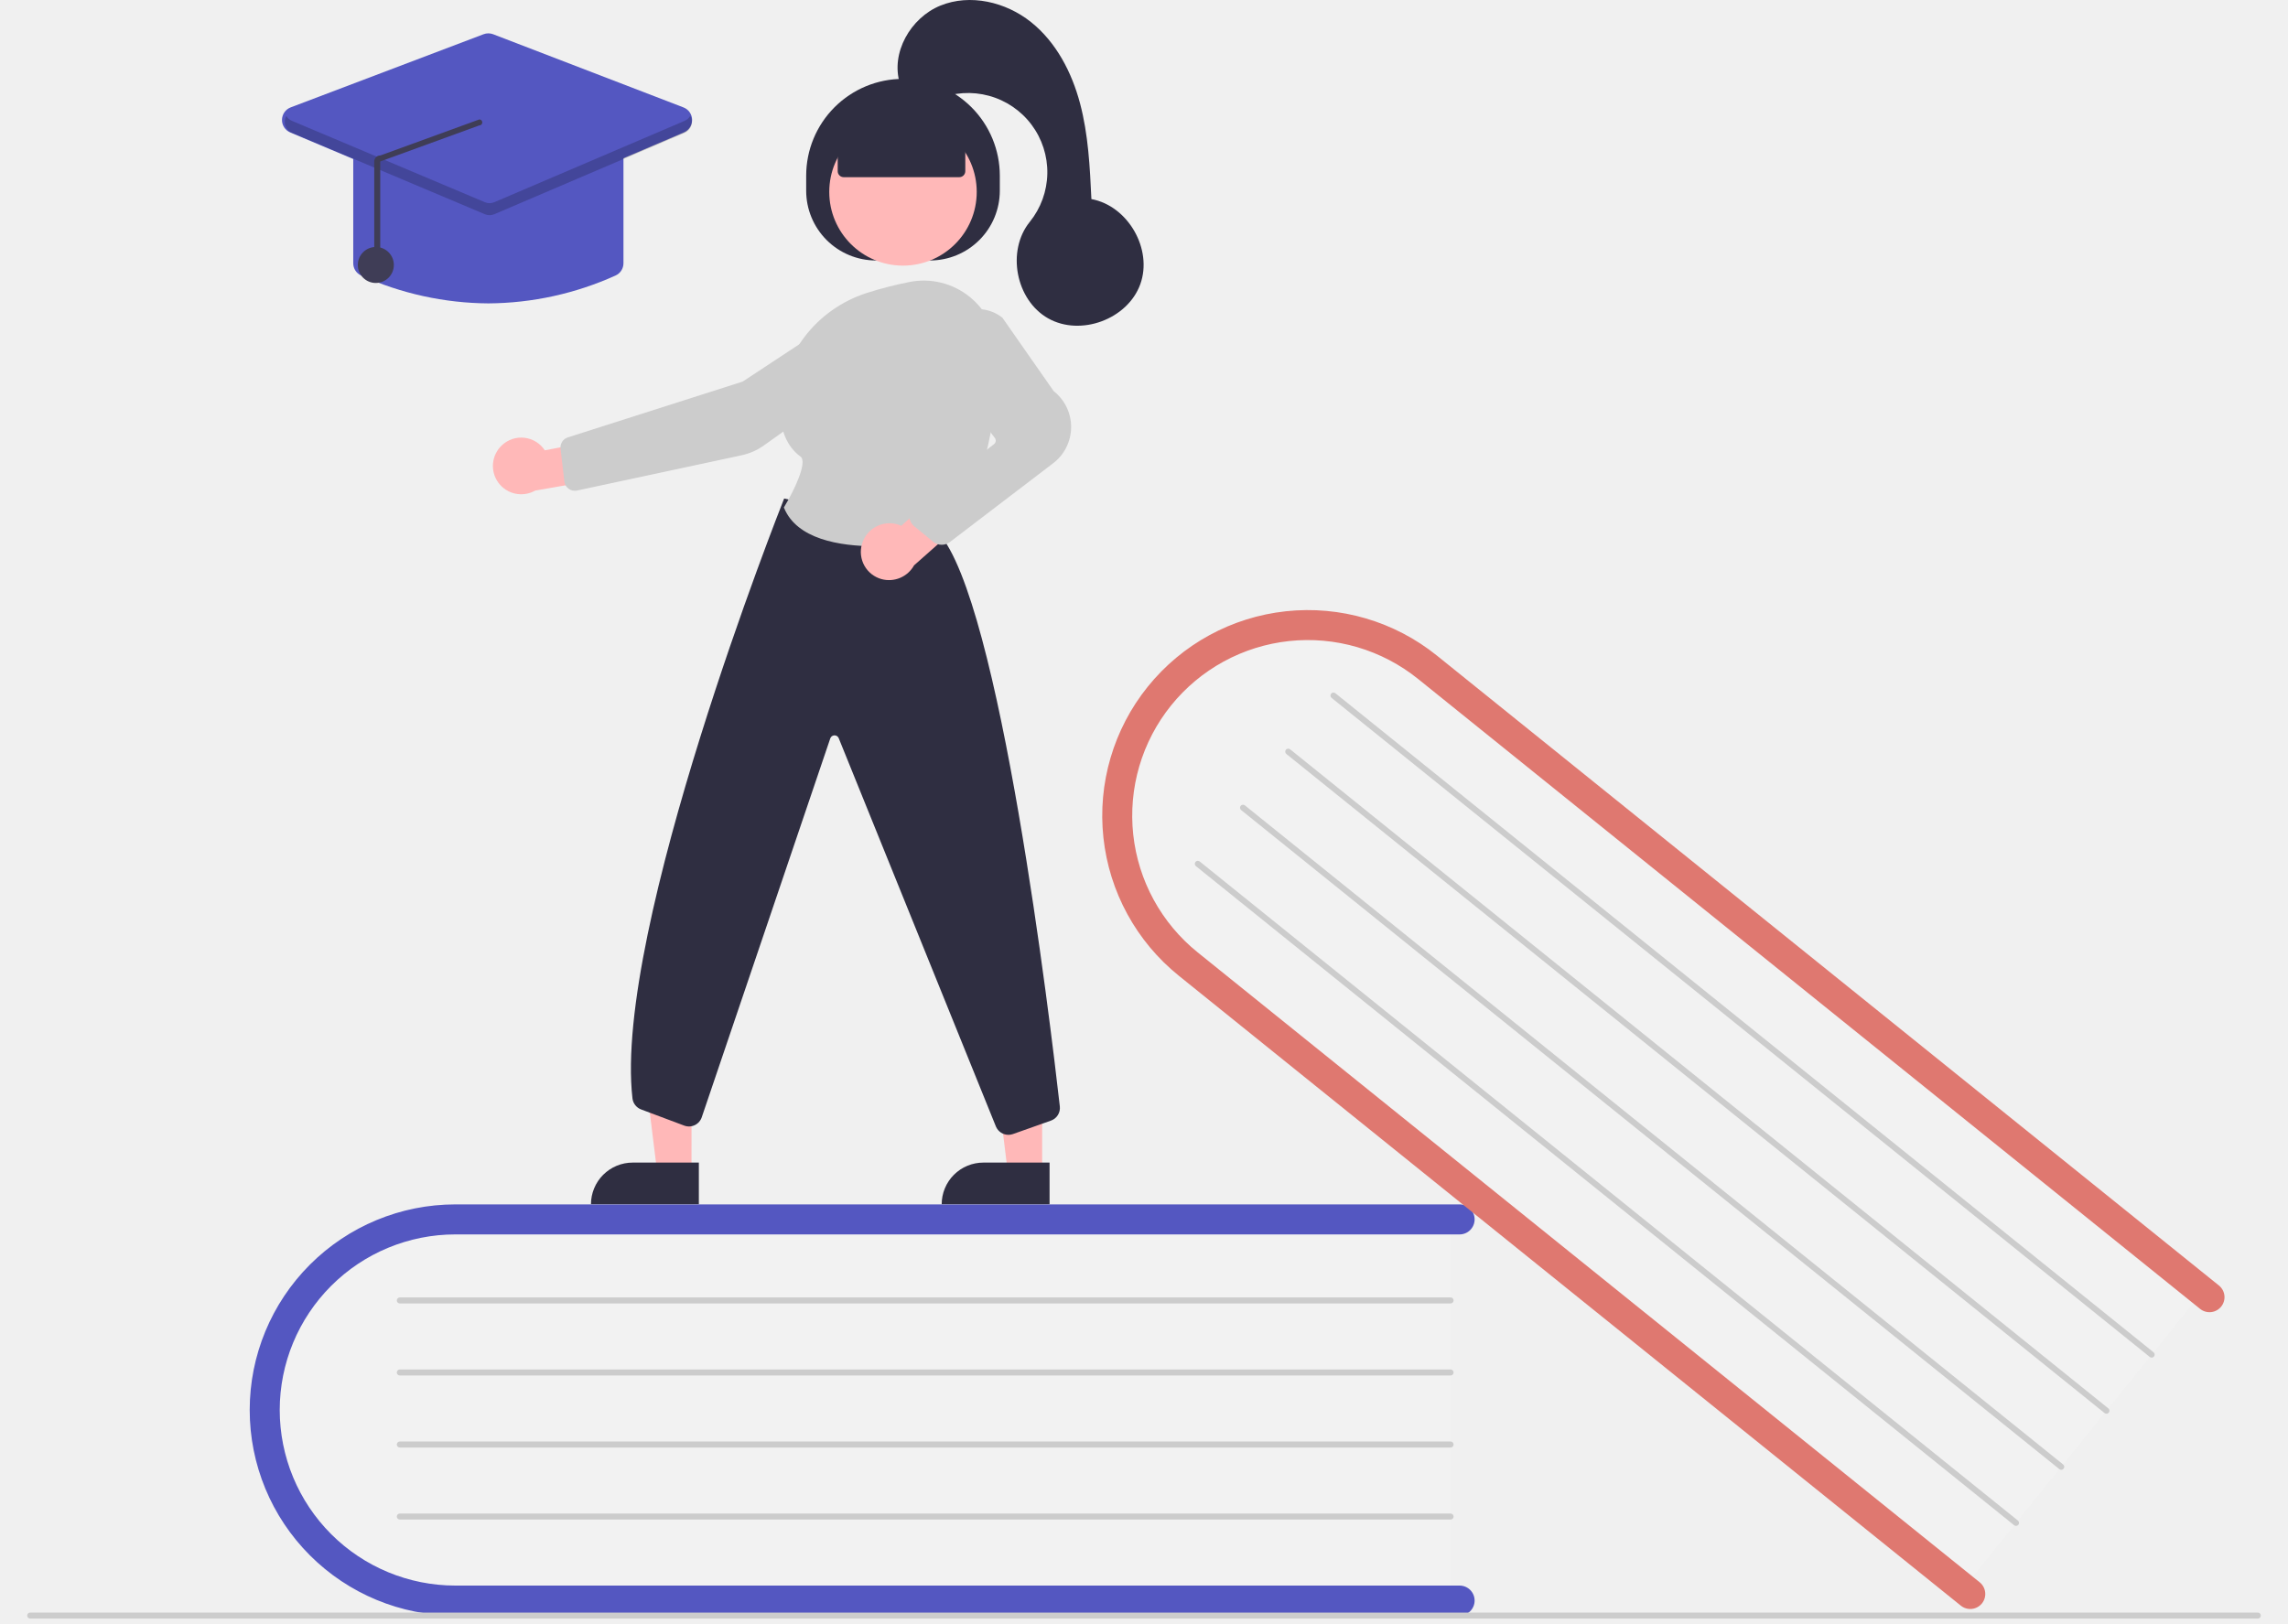
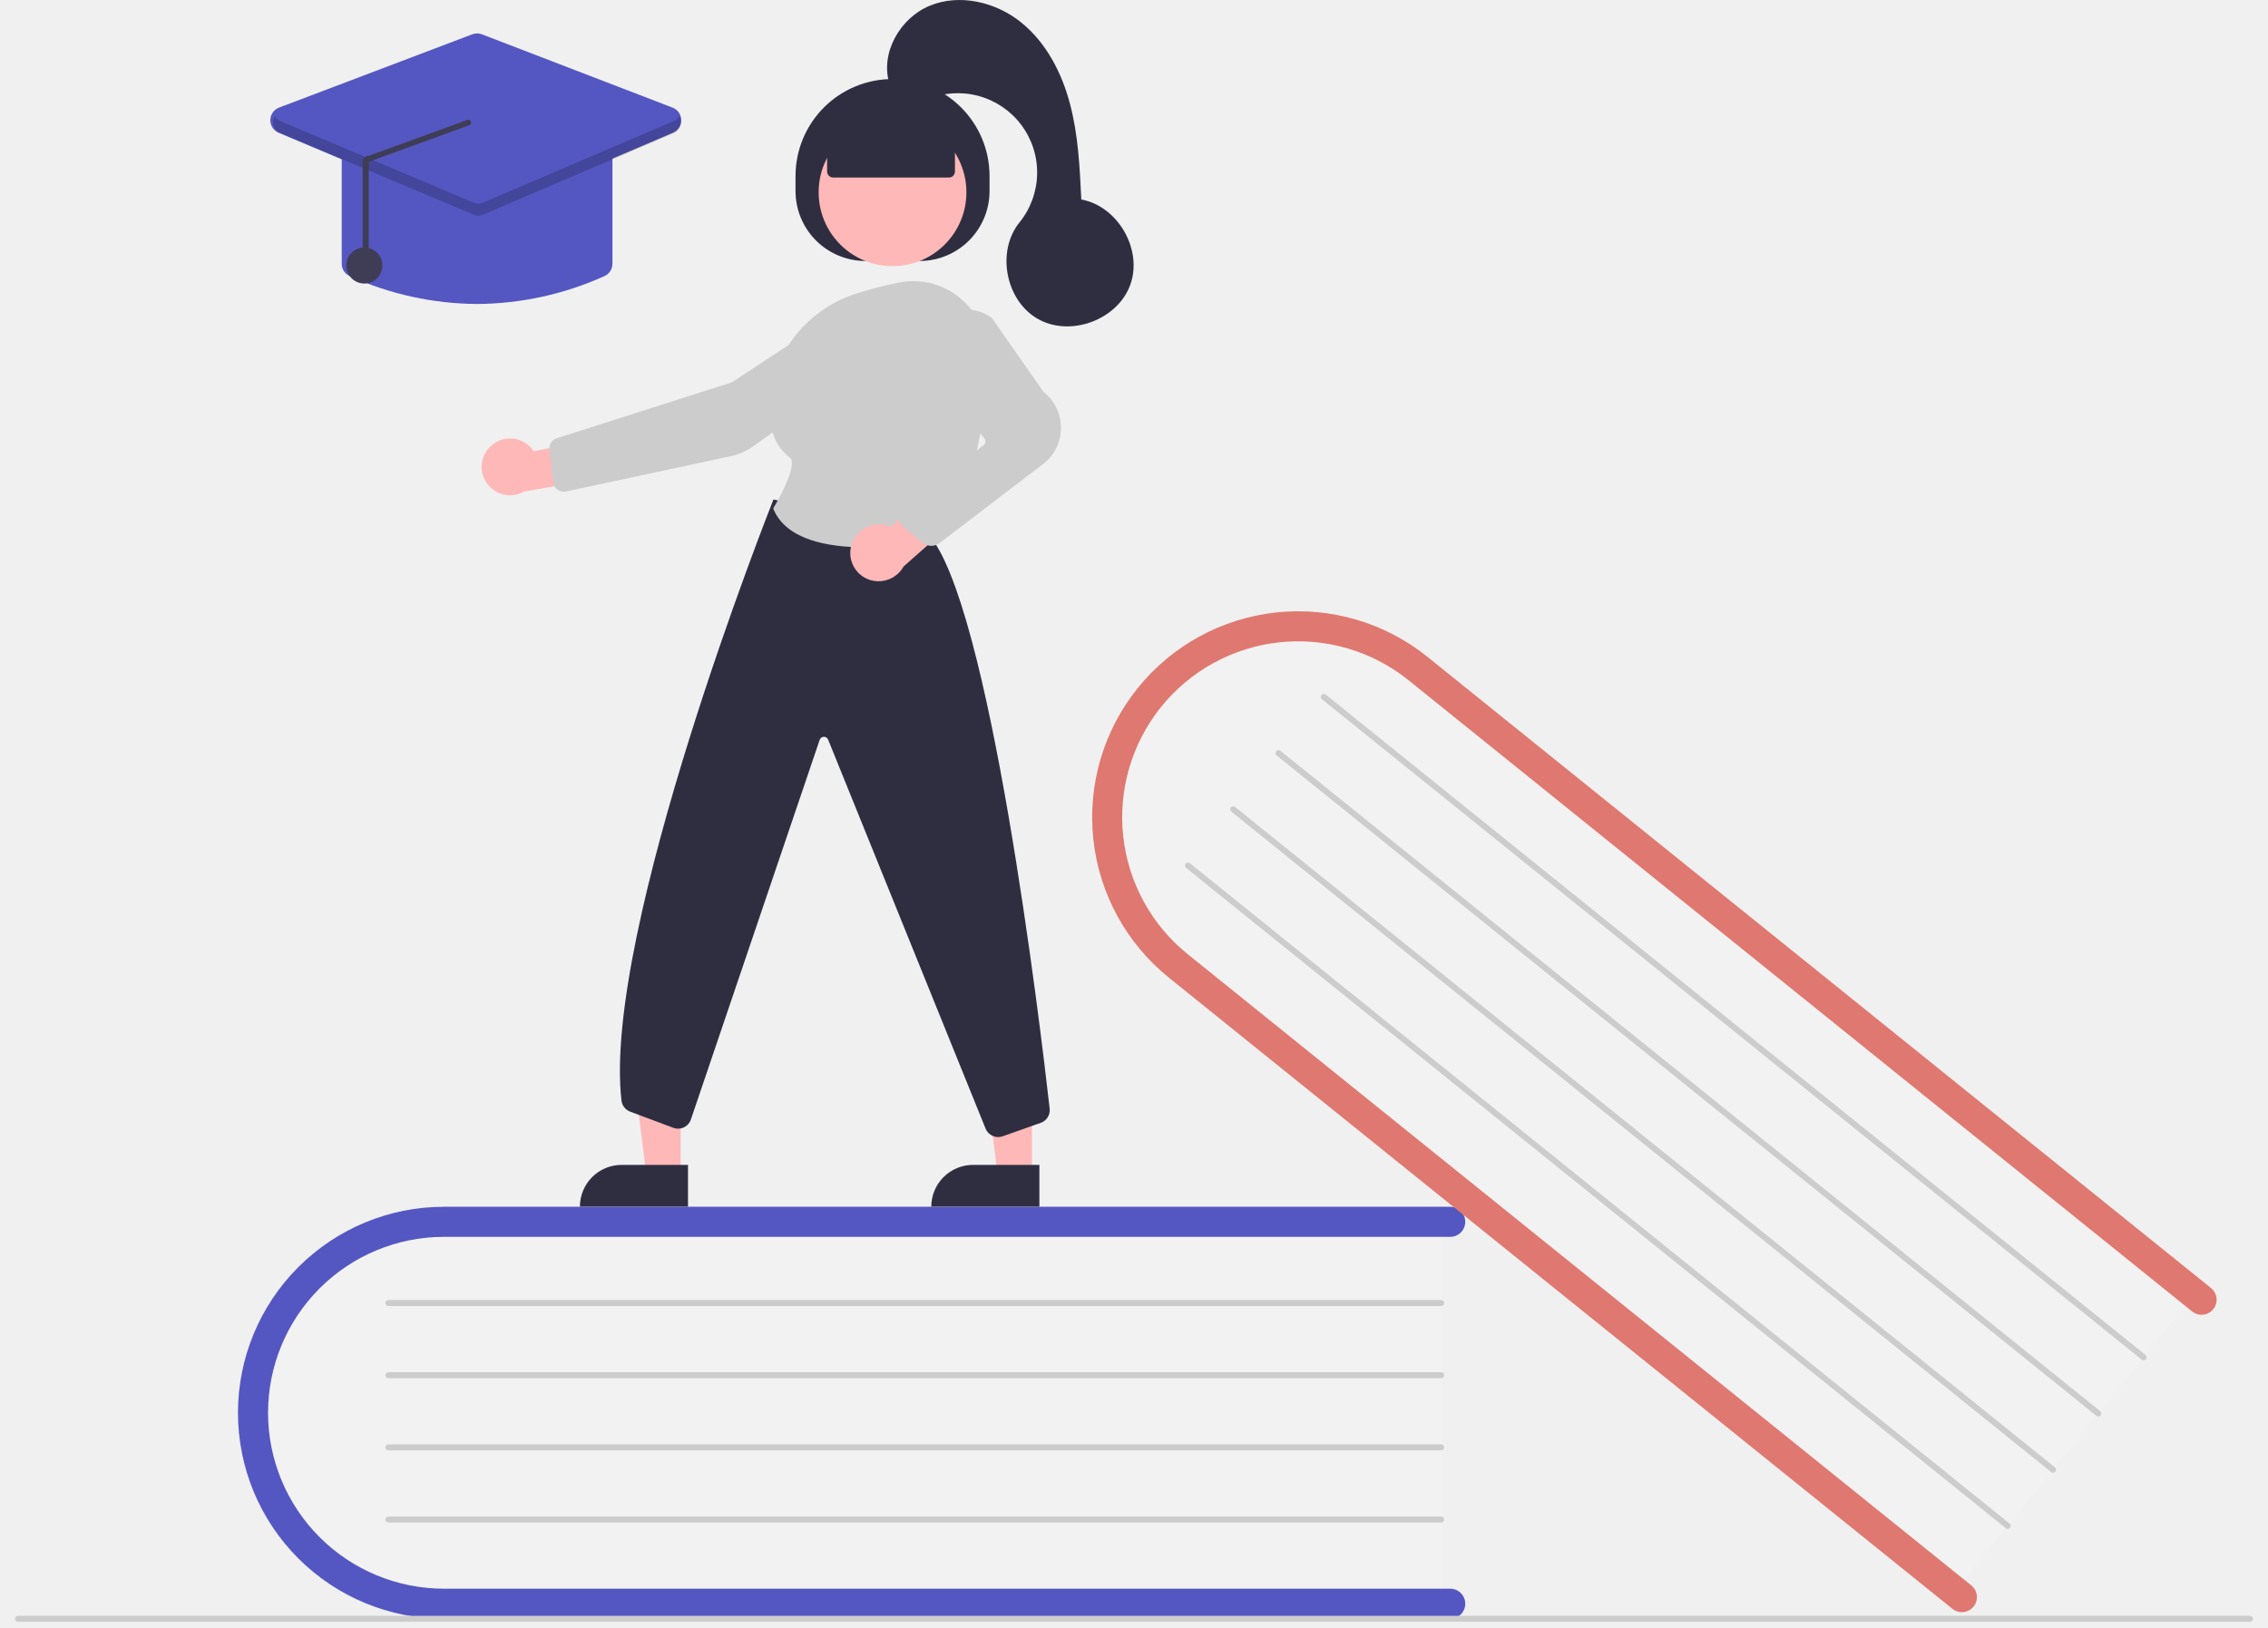
- <svg xmlns="http://www.w3.org/2000/svg" width="200" height="142" viewBox="0 0 220 160" fill="none">
+ <svg xmlns="http://www.w3.org/2000/svg" width="170" height="122" viewBox="0 0 220 160" fill="none">
  <g clip-path="url(#clip0)">
    <path d="M140.194 119.547V157.988H43.885C32.912 157.988 23.984 149.365 23.984 138.768C23.984 128.17 32.912 119.547 43.885 119.547H140.194Z" fill="#F2F2F2" />
    <path d="M142.563 157.692C142.563 158.084 142.407 158.46 142.13 158.738C141.853 159.015 141.477 159.171 141.085 159.171H42.173C36.801 159.171 31.649 157.037 27.851 153.238C24.052 149.44 21.918 144.288 21.918 138.915C21.918 133.543 24.052 128.391 27.851 124.593C31.649 120.794 36.801 118.66 42.173 118.66H141.085C141.477 118.66 141.853 118.816 142.13 119.093C142.407 119.37 142.563 119.746 142.563 120.139C142.563 120.531 142.407 120.907 142.13 121.184C141.853 121.461 141.477 121.617 141.085 121.617H42.173C37.586 121.617 33.186 123.44 29.942 126.684C26.698 129.928 24.875 134.328 24.875 138.915C24.875 143.503 26.698 147.903 29.942 151.147C33.186 154.391 37.586 156.214 42.173 156.214H141.085C141.477 156.214 141.853 156.37 142.13 156.647C142.407 156.924 142.563 157.3 142.563 157.692Z" fill="#5457C1" />
    <path d="M140.197 128.418H36.702C36.623 128.418 36.548 128.387 36.493 128.332C36.437 128.276 36.406 128.201 36.406 128.122C36.406 128.044 36.437 127.969 36.493 127.913C36.548 127.858 36.623 127.827 36.702 127.827H140.197C140.275 127.827 140.35 127.858 140.406 127.913C140.461 127.969 140.492 128.044 140.492 128.122C140.492 128.201 140.461 128.276 140.406 128.332C140.35 128.387 140.275 128.418 140.197 128.418Z" fill="#CCCCCC" />
    <path d="M140.197 135.515H36.702C36.623 135.515 36.548 135.484 36.493 135.428C36.437 135.373 36.406 135.298 36.406 135.219C36.406 135.141 36.437 135.066 36.493 135.01C36.548 134.955 36.623 134.923 36.702 134.923H140.197C140.275 134.923 140.35 134.955 140.406 135.01C140.461 135.066 140.492 135.141 140.492 135.219C140.492 135.298 140.461 135.373 140.406 135.428C140.35 135.484 140.275 135.515 140.197 135.515Z" fill="#CCCCCC" />
    <path d="M140.197 142.612H36.702C36.623 142.612 36.548 142.58 36.493 142.525C36.437 142.47 36.406 142.394 36.406 142.316C36.406 142.238 36.437 142.162 36.493 142.107C36.548 142.051 36.623 142.02 36.702 142.02H140.197C140.275 142.02 140.35 142.051 140.406 142.107C140.461 142.162 140.492 142.238 140.492 142.316C140.492 142.394 140.461 142.47 140.406 142.525C140.35 142.58 140.275 142.612 140.197 142.612Z" fill="#CCCCCC" />
    <path d="M140.197 149.708H36.702C36.623 149.708 36.548 149.677 36.493 149.622C36.437 149.566 36.406 149.491 36.406 149.413C36.406 149.334 36.437 149.259 36.493 149.204C36.548 149.148 36.623 149.117 36.702 149.117H140.197C140.275 149.117 140.35 149.148 140.406 149.204C140.461 149.259 140.492 149.334 140.492 149.413C140.492 149.491 140.461 149.566 140.406 149.622C140.35 149.677 140.275 149.708 140.197 149.708Z" fill="#CCCCCC" />
    <path d="M214.626 126.783L190.508 156.716L115.514 96.29C106.969 89.405 105.427 77.089 112.077 68.837C118.726 60.585 131.088 59.472 139.633 66.357L214.626 126.783Z" fill="#F2F2F2" />
    <path d="M192.533 157.97C192.287 158.275 191.929 158.47 191.54 158.512C191.15 158.554 190.759 158.439 190.454 158.194L113.434 96.135C109.25 92.764 106.578 87.87 106.003 82.529C105.428 77.187 106.999 71.837 110.37 67.653C113.74 63.47 118.634 60.797 123.976 60.223C129.317 59.648 134.668 61.219 138.851 64.59L215.871 126.649C216.022 126.77 216.148 126.921 216.241 127.091C216.335 127.262 216.393 127.449 216.414 127.642C216.435 127.835 216.417 128.03 216.363 128.217C216.308 128.403 216.217 128.577 216.095 128.728C215.973 128.879 215.823 129.005 215.653 129.098C215.482 129.191 215.295 129.25 215.102 129.271C214.909 129.291 214.713 129.274 214.527 129.219C214.341 129.164 214.167 129.073 214.016 128.951L136.996 66.892C135.227 65.466 133.194 64.402 131.014 63.761C128.834 63.121 126.549 62.916 124.29 63.158C122.031 63.401 119.842 64.086 117.847 65.175C115.853 66.264 114.093 67.735 112.667 69.504C111.241 71.274 110.178 73.307 109.538 75.487C108.899 77.667 108.695 79.952 108.938 82.211C109.182 84.471 109.868 86.66 110.957 88.653C112.047 90.647 113.519 92.407 115.289 93.832L192.309 155.891C192.614 156.137 192.809 156.494 192.851 156.884C192.893 157.274 192.779 157.665 192.533 157.97Z" fill="#DF7870" />
    <path d="M209.063 133.69L128.473 68.756C128.443 68.731 128.418 68.701 128.399 68.667C128.381 68.633 128.369 68.596 128.365 68.557C128.361 68.519 128.364 68.479 128.375 68.442C128.386 68.405 128.404 68.37 128.429 68.34C128.453 68.31 128.483 68.284 128.517 68.266C128.551 68.247 128.589 68.236 128.627 68.231C128.666 68.227 128.705 68.231 128.742 68.242C128.78 68.253 128.814 68.271 128.845 68.295L209.434 133.23C209.464 133.254 209.489 133.284 209.508 133.318C209.526 133.353 209.538 133.39 209.542 133.429C209.547 133.467 209.543 133.506 209.532 133.544C209.521 133.581 209.503 133.616 209.479 133.646C209.454 133.676 209.424 133.701 209.39 133.72C209.356 133.739 209.319 133.75 209.28 133.754C209.241 133.759 209.202 133.755 209.165 133.744C209.128 133.733 209.093 133.715 209.063 133.69V133.69Z" fill="#CCCCCC" />
    <path d="M204.609 139.217L124.02 74.282C123.959 74.233 123.92 74.161 123.912 74.083C123.904 74.005 123.926 73.927 123.976 73.866C124.025 73.805 124.096 73.766 124.174 73.758C124.252 73.749 124.33 73.772 124.391 73.822L204.98 138.756C205.011 138.78 205.036 138.811 205.054 138.845C205.073 138.879 205.085 138.916 205.089 138.955C205.093 138.993 205.09 139.033 205.079 139.07C205.068 139.107 205.05 139.142 205.025 139.172C205.001 139.202 204.971 139.228 204.937 139.246C204.903 139.265 204.865 139.277 204.827 139.281C204.788 139.285 204.749 139.281 204.712 139.27C204.674 139.259 204.639 139.241 204.609 139.217Z" fill="#CCCCCC" />
    <path d="M200.156 144.743L119.567 79.808C119.506 79.759 119.467 79.688 119.459 79.609C119.45 79.531 119.473 79.453 119.522 79.392C119.572 79.331 119.643 79.292 119.721 79.284C119.799 79.275 119.877 79.298 119.938 79.348L200.528 144.282C200.558 144.307 200.583 144.337 200.602 144.371C200.62 144.405 200.632 144.442 200.636 144.481C200.64 144.52 200.637 144.559 200.626 144.596C200.615 144.633 200.597 144.668 200.572 144.698C200.548 144.728 200.518 144.753 200.484 144.772C200.45 144.791 200.412 144.802 200.374 144.807C200.335 144.811 200.296 144.807 200.259 144.796C200.221 144.785 200.187 144.767 200.156 144.743V144.743Z" fill="#CCCCCC" />
    <path d="M195.703 150.269L115.114 85.334C115.084 85.31 115.059 85.279 115.04 85.245C115.021 85.211 115.01 85.174 115.006 85.135C115.001 85.097 115.005 85.058 115.016 85.02C115.027 84.983 115.045 84.948 115.069 84.918C115.094 84.888 115.124 84.863 115.158 84.844C115.192 84.826 115.229 84.814 115.268 84.81C115.307 84.806 115.346 84.809 115.383 84.82C115.42 84.831 115.455 84.849 115.485 84.873L196.074 149.808C196.105 149.832 196.13 149.863 196.149 149.897C196.167 149.931 196.179 149.968 196.183 150.007C196.187 150.045 196.184 150.084 196.173 150.122C196.162 150.159 196.144 150.194 196.119 150.224C196.095 150.254 196.065 150.28 196.031 150.298C195.997 150.317 195.959 150.328 195.921 150.333C195.882 150.337 195.843 150.333 195.806 150.322C195.768 150.311 195.734 150.293 195.703 150.269Z" fill="#CCCCCC" />
    <path d="M219.704 159.466H0.296C0.217 159.466 0.142 159.435 0.087 159.38C0.031 159.324 0 159.249 0 159.171C0 159.092 0.031 159.017 0.087 158.962C0.142 158.906 0.217 158.875 0.296 158.875H219.704C219.783 158.875 219.858 158.906 219.913 158.962C219.969 159.017 220 159.092 220 159.171C220 159.249 219.969 159.324 219.913 159.38C219.858 159.435 219.783 159.466 219.704 159.466Z" fill="#CCCCCC" />
    <path d="M99.969 115.507L96.588 115.506L94.981 102.467L99.97 102.468L99.969 115.507Z" fill="#FFB8B8" />
    <path d="M94.179 114.541H100.699V118.645H90.074C90.074 118.106 90.18 117.573 90.387 117.075C90.593 116.576 90.895 116.124 91.276 115.743C91.658 115.362 92.11 115.059 92.608 114.853C93.106 114.647 93.64 114.541 94.179 114.541Z" fill="#2F2E41" />
    <path d="M65.433 115.507L62.053 115.506L60.445 102.467L65.435 102.468L65.433 115.507Z" fill="#FFB8B8" />
    <path d="M59.636 114.541H66.156V118.645H55.531C55.531 118.106 55.637 117.573 55.844 117.075C56.05 116.576 56.352 116.124 56.733 115.743C57.115 115.362 57.567 115.059 58.065 114.853C58.563 114.647 59.097 114.541 59.636 114.541Z" fill="#2F2E41" />
    <path d="M76.727 18.787V17.308C76.727 14.779 77.731 12.354 79.52 10.565C81.308 8.777 83.734 7.772 86.263 7.772H86.263C88.792 7.772 91.218 8.777 93.006 10.565C94.794 12.354 95.799 14.779 95.799 17.308V18.787C95.799 20.61 95.075 22.359 93.785 23.648C92.496 24.937 90.748 25.662 88.924 25.662H83.602C82.699 25.662 81.805 25.484 80.971 25.138C80.136 24.793 79.379 24.287 78.74 23.648C78.102 23.01 77.595 22.252 77.25 21.418C76.904 20.584 76.727 19.69 76.727 18.787Z" fill="#2F2E41" />
    <path d="M86.263 26.17C90.274 26.17 93.525 22.919 93.525 18.908C93.525 14.897 90.274 11.645 86.263 11.645C82.252 11.645 79 14.897 79 18.908C79 22.919 82.252 26.17 86.263 26.17Z" fill="#FFB8B8" />
    <path d="M46.758 43.869C47.053 43.59 47.405 43.38 47.79 43.252C48.175 43.125 48.583 43.084 48.985 43.131C49.388 43.178 49.775 43.313 50.12 43.526C50.465 43.739 50.758 44.026 50.981 44.365L57.207 43.187L58.845 46.796L50.03 48.335C49.435 48.671 48.739 48.777 48.071 48.633C47.404 48.489 46.813 48.106 46.41 47.555C46.007 47.005 45.819 46.325 45.883 45.646C45.948 44.966 46.259 44.334 46.758 43.869V43.869Z" fill="#FFB8B8" />
    <path d="M80.602 30.744L80.683 30.867L70.474 37.593L53.247 43.094C53.019 43.167 52.823 43.318 52.693 43.519C52.563 43.721 52.507 43.961 52.534 44.199L52.91 47.436C52.926 47.58 52.973 47.718 53.046 47.842C53.119 47.966 53.218 48.074 53.335 48.158C53.452 48.242 53.586 48.301 53.727 48.33C53.868 48.359 54.014 48.359 54.155 48.329L70.368 44.854C71.153 44.686 71.894 44.36 72.548 43.894L84.017 35.733C84.433 35.436 84.765 35.036 84.98 34.572C85.196 34.109 85.288 33.597 85.247 33.088C85.205 32.578 85.031 32.087 84.741 31.664C84.452 31.242 84.058 30.902 83.598 30.678C83.137 30.454 82.626 30.353 82.115 30.387C81.604 30.42 81.111 30.586 80.683 30.867L80.602 30.744Z" fill="#CCCCCC" />
    <path d="M96.648 111.806C96.388 111.806 96.135 111.731 95.917 111.589C95.7 111.447 95.529 111.245 95.424 111.008L79.927 72.714C79.891 72.631 79.83 72.561 79.753 72.514C79.676 72.466 79.586 72.444 79.495 72.449C79.405 72.454 79.318 72.487 79.247 72.542C79.175 72.598 79.123 72.675 79.096 72.761L66.453 110.041C66.399 110.215 66.311 110.375 66.193 110.513C66.076 110.651 65.931 110.764 65.768 110.844C65.605 110.924 65.427 110.97 65.246 110.979C65.065 110.988 64.884 110.96 64.714 110.896L60.474 109.306C60.244 109.22 60.042 109.073 59.891 108.879C59.739 108.686 59.645 108.454 59.617 108.211C57.71 91.594 74.343 49.653 74.511 49.232L74.558 49.115L89.72 52.469L89.752 52.503C95.801 59.103 100.774 100.727 101.709 109.004C101.744 109.303 101.676 109.605 101.516 109.86C101.356 110.115 101.115 110.308 100.83 110.407L97.088 111.731C96.947 111.781 96.798 111.806 96.648 111.806Z" fill="#2F2E41" />
    <path d="M83.588 53.819C79.915 53.819 75.819 53.086 74.558 50.063L74.529 49.994L74.569 49.929C75.564 48.297 76.879 45.511 76.172 44.989C74.78 43.959 74.104 42.265 74.164 39.954C74.294 34.938 77.712 30.483 82.67 28.871H82.67C84.054 28.428 85.462 28.065 86.887 27.785C87.927 27.575 88.999 27.598 90.029 27.852C91.058 28.107 92.018 28.585 92.841 29.255C93.673 29.929 94.346 30.779 94.811 31.743C95.276 32.708 95.522 33.764 95.53 34.835C95.582 40.196 94.757 47.663 90.529 52.79C90.331 53.028 90.055 53.188 89.751 53.243C87.717 53.611 85.655 53.803 83.588 53.819Z" fill="#CCCCCC" />
    <path d="M82.215 53.618C82.415 52.901 82.89 52.292 83.537 51.923C84.183 51.554 84.95 51.455 85.669 51.648C85.816 51.688 85.959 51.742 86.097 51.806L90.824 47.504L94.112 49.719L87.351 55.701C87.046 56.252 86.566 56.684 85.986 56.93C85.407 57.175 84.762 57.22 84.154 57.057C83.8 56.96 83.469 56.794 83.179 56.569C82.889 56.343 82.648 56.062 82.467 55.742C82.287 55.422 82.172 55.07 82.129 54.705C82.085 54.341 82.115 53.971 82.215 53.618Z" fill="#FFB8B8" />
    <path d="M90.077 53.673C89.77 53.673 89.473 53.567 89.236 53.373L87.371 51.849C87.216 51.722 87.091 51.562 87.007 51.38C86.922 51.198 86.88 50.999 86.883 50.798C86.886 50.598 86.934 50.4 87.025 50.221C87.115 50.042 87.244 49.885 87.404 49.763L95.222 43.766C95.315 43.695 95.376 43.59 95.392 43.474C95.407 43.358 95.377 43.24 95.306 43.147L90.48 36.767C89.92 36.028 89.638 35.115 89.686 34.189C89.734 33.262 90.109 32.383 90.743 31.706C91.411 30.985 92.325 30.541 93.305 30.463C94.285 30.384 95.258 30.677 96.032 31.283L96.063 31.315L101.102 38.531C101.647 38.958 102.086 39.506 102.384 40.131C102.682 40.755 102.832 41.441 102.822 42.133C102.812 42.826 102.641 43.506 102.325 44.122C102.008 44.738 101.553 45.272 100.996 45.683L90.869 53.412C90.64 53.581 90.362 53.673 90.077 53.673Z" fill="#CCCCCC" />
    <path d="M79.832 16.864V13.261L86.265 10.452L92.399 13.261V16.864C92.399 17.021 92.337 17.172 92.226 17.283C92.115 17.394 91.965 17.456 91.808 17.456H80.423C80.267 17.456 80.116 17.394 80.005 17.283C79.894 17.172 79.832 17.021 79.832 16.864Z" fill="#2F2E41" />
    <path d="M85.965 8.25C85.019 5.222 87.005 1.753 89.942 0.554C92.879 -0.644 96.392 0.194 98.87 2.174C101.348 4.153 102.886 7.119 103.7 10.184C104.515 13.25 104.669 16.446 104.82 19.615C108.428 20.277 110.883 24.557 109.633 28.006C108.383 31.455 103.756 33.169 100.561 31.366C97.366 29.563 96.441 24.717 98.747 21.864C99.838 20.514 100.447 18.838 100.479 17.103C100.51 15.367 99.961 13.671 98.92 12.282C97.878 10.894 96.403 9.892 94.728 9.437C93.053 8.981 91.274 9.097 89.672 9.767C87.894 10.511 85.663 8.579 85.965 8.25Z" fill="#2F2E41" />
    <path d="M45.424 29.89C41.104 29.862 36.838 28.927 32.901 27.147C32.667 27.043 32.468 26.873 32.329 26.657C32.19 26.442 32.116 26.19 32.117 25.934V15.165C32.118 14.812 32.258 14.474 32.507 14.225C32.757 13.975 33.095 13.835 33.448 13.835H57.4C57.752 13.835 58.09 13.975 58.34 14.225C58.589 14.474 58.73 14.812 58.73 15.165V25.934C58.731 26.19 58.658 26.442 58.518 26.657C58.379 26.873 58.18 27.043 57.946 27.147C54.01 28.927 49.744 29.862 45.424 29.89Z" fill="#5457C1" />
    <path d="M45.421 21.166C45.244 21.166 45.068 21.131 44.904 21.062L25.911 13.049C25.666 12.945 25.458 12.771 25.313 12.548C25.168 12.325 25.093 12.064 25.098 11.799C25.103 11.533 25.187 11.274 25.34 11.057C25.493 10.84 25.708 10.673 25.956 10.579L44.95 3.373C45.256 3.257 45.594 3.257 45.9 3.375L64.638 10.581C64.886 10.676 65.099 10.842 65.251 11.059C65.403 11.276 65.486 11.534 65.491 11.798C65.496 12.063 65.422 12.323 65.278 12.546C65.134 12.768 64.927 12.942 64.684 13.046L45.945 21.059C45.779 21.13 45.601 21.166 45.421 21.166Z" fill="#5457C1" />
    <path d="M34.341 27.88C35.321 27.88 36.115 27.086 36.115 26.106C36.115 25.126 35.321 24.332 34.341 24.332C33.361 24.332 32.566 25.126 32.566 26.106C32.566 27.086 33.361 27.88 34.341 27.88Z" fill="#3F3D56" />
    <path opacity="0.2" d="M64.748 11.909L46.009 19.922C45.863 19.985 45.706 20.017 45.547 20.017C45.388 20.018 45.23 19.986 45.084 19.924L26.091 11.911C25.852 11.813 25.653 11.638 25.525 11.414C25.442 11.559 25.39 11.721 25.373 11.887C25.356 12.054 25.375 12.223 25.429 12.382C25.483 12.54 25.569 12.686 25.683 12.809C25.797 12.932 25.936 13.029 26.091 13.094L45.084 21.107C45.23 21.169 45.388 21.2 45.547 21.2C45.706 21.2 45.863 21.167 46.009 21.105L64.748 13.092C64.902 13.026 65.04 12.929 65.153 12.806C65.267 12.683 65.353 12.537 65.406 12.379C65.459 12.22 65.477 12.052 65.46 11.886C65.444 11.72 65.392 11.559 65.308 11.414C65.181 11.636 64.984 11.81 64.748 11.909Z" fill="black" />
    <path d="M34.479 26.099C34.558 26.099 34.633 26.068 34.688 26.013C34.744 25.957 34.775 25.882 34.775 25.803V15.909L44.528 12.356C44.606 12.357 44.682 12.327 44.738 12.273C44.794 12.218 44.826 12.143 44.828 12.065C44.829 11.986 44.799 11.911 44.744 11.854C44.69 11.798 44.615 11.766 44.536 11.765L34.784 15.318C34.705 15.316 34.627 15.33 34.554 15.359C34.482 15.388 34.415 15.432 34.36 15.488C34.304 15.543 34.259 15.608 34.229 15.681C34.199 15.753 34.183 15.831 34.184 15.909V25.803C34.184 25.882 34.215 25.957 34.27 26.013C34.326 26.068 34.401 26.099 34.479 26.099Z" fill="#3F3D56" />
  </g>
  <defs>
    <clipPath id="clip0">
      <rect width="220" height="159.466" fill="white" />
    </clipPath>
  </defs>
</svg>
